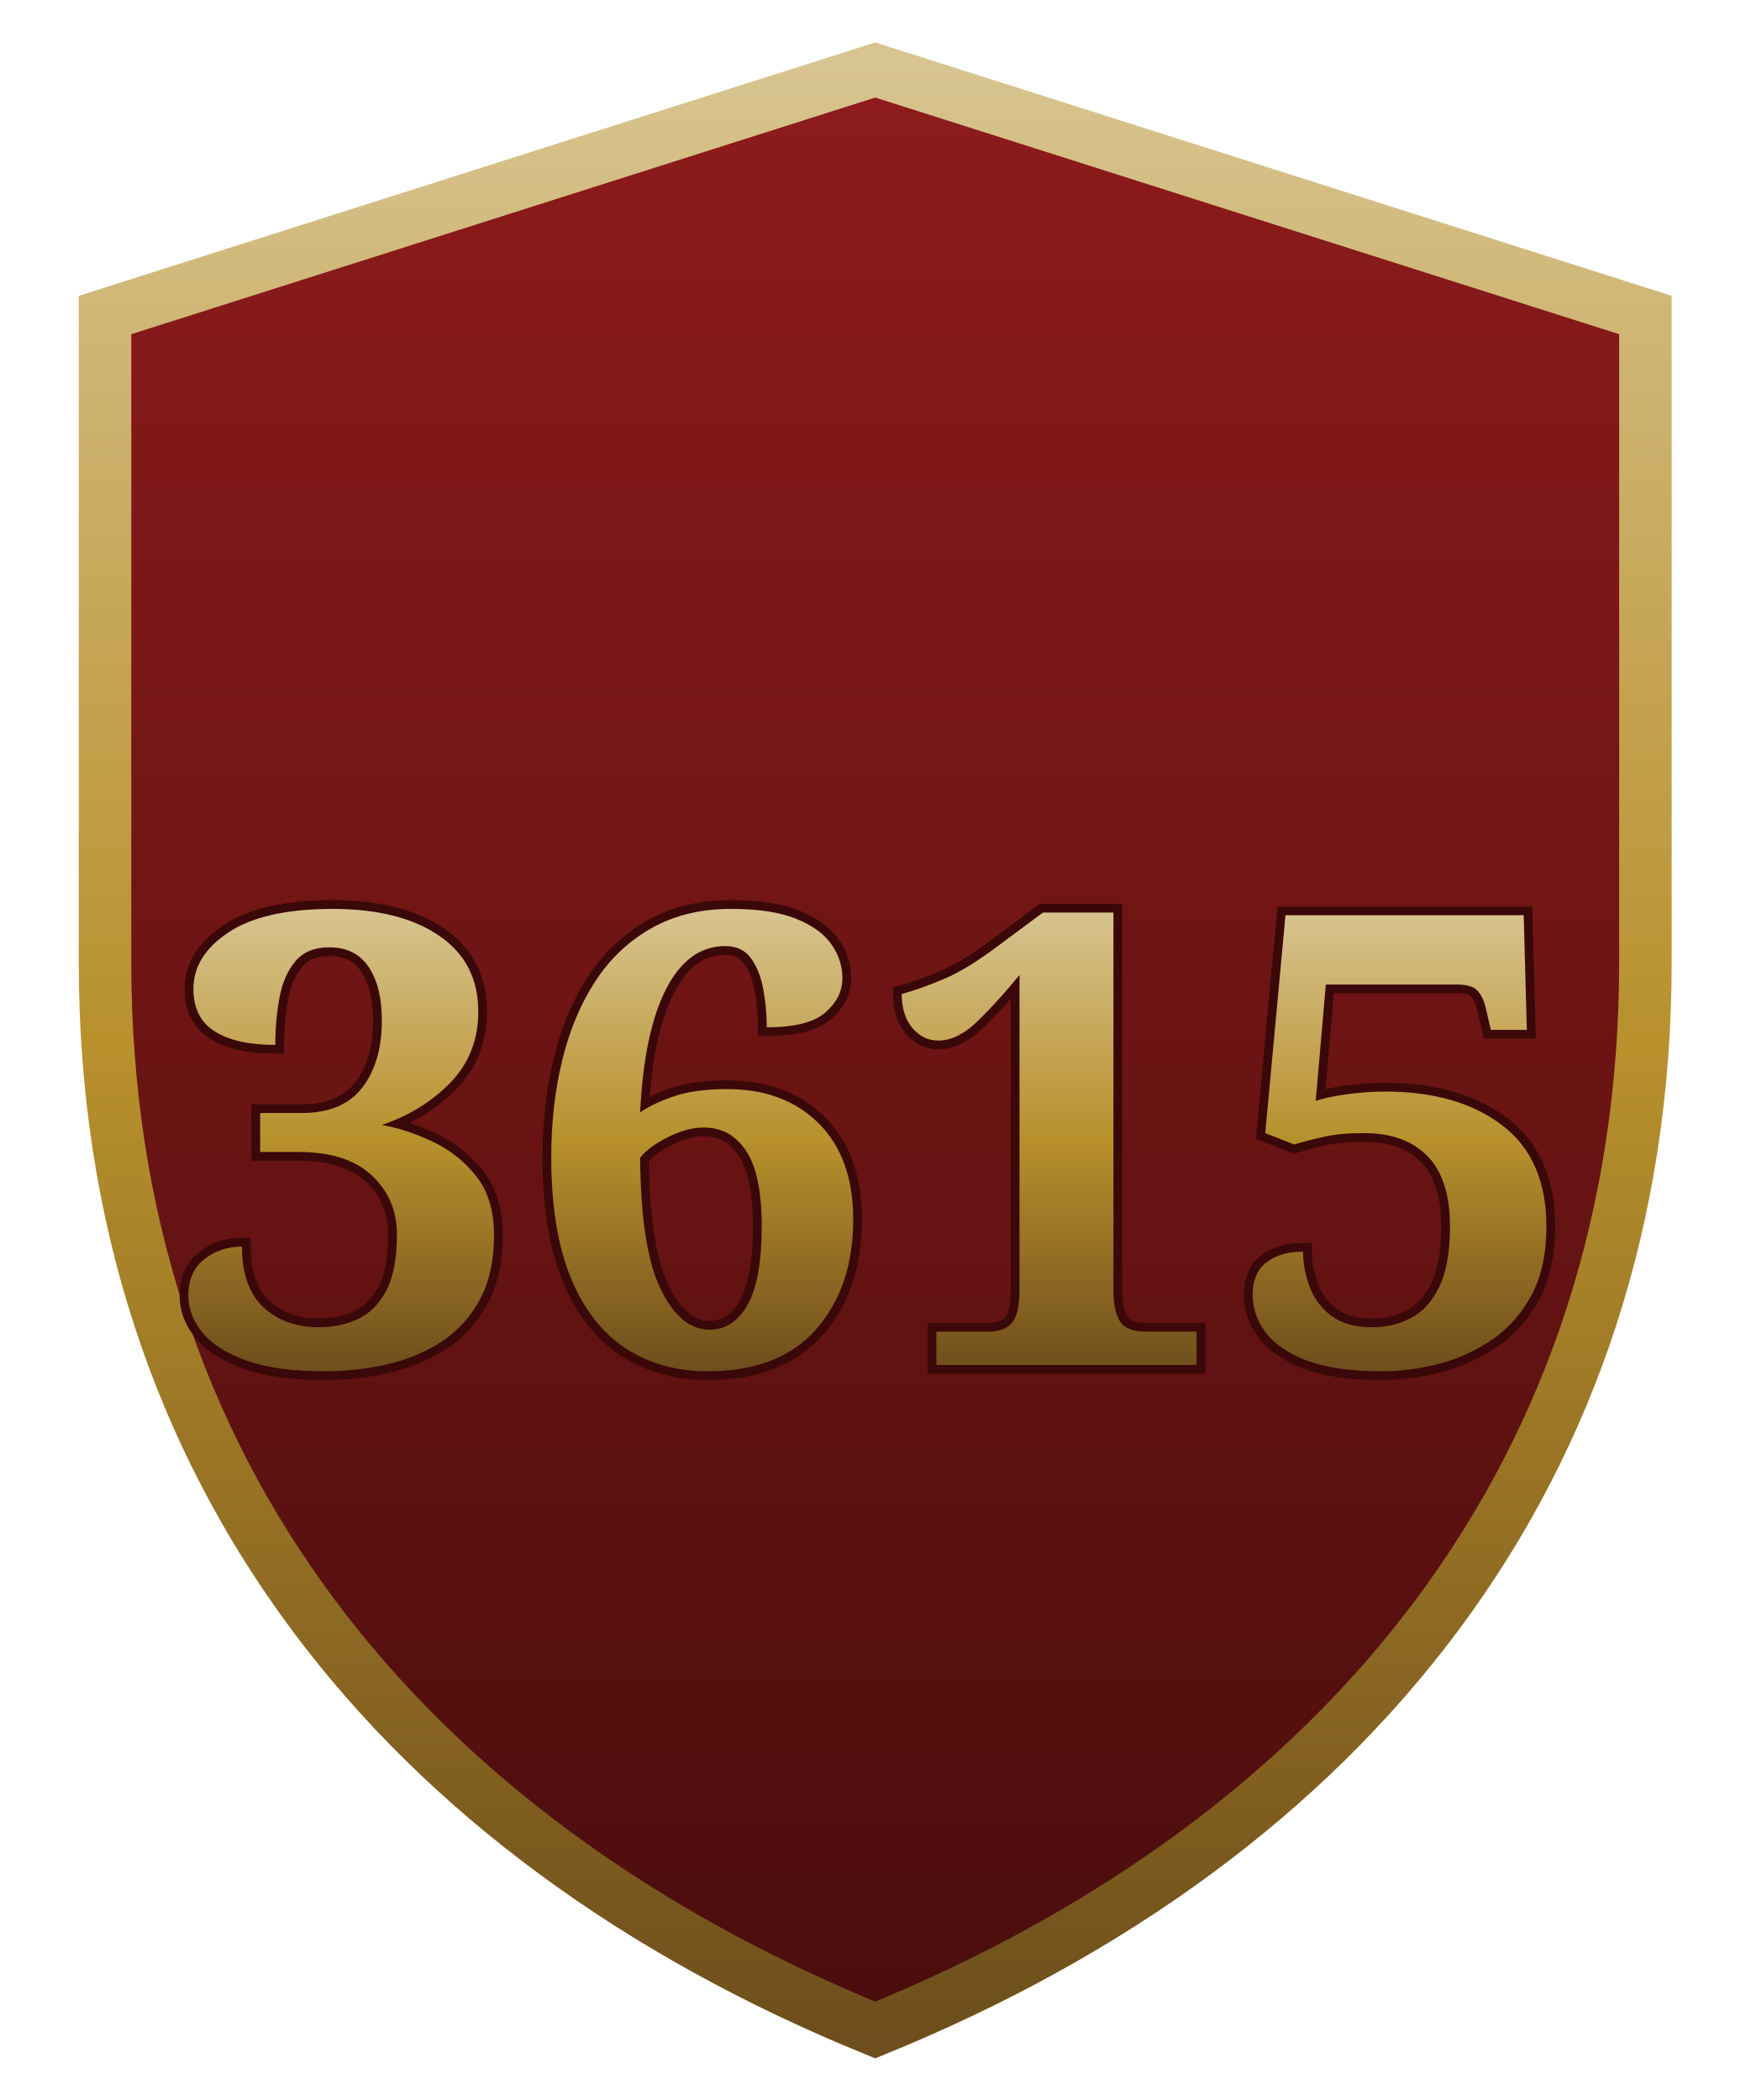
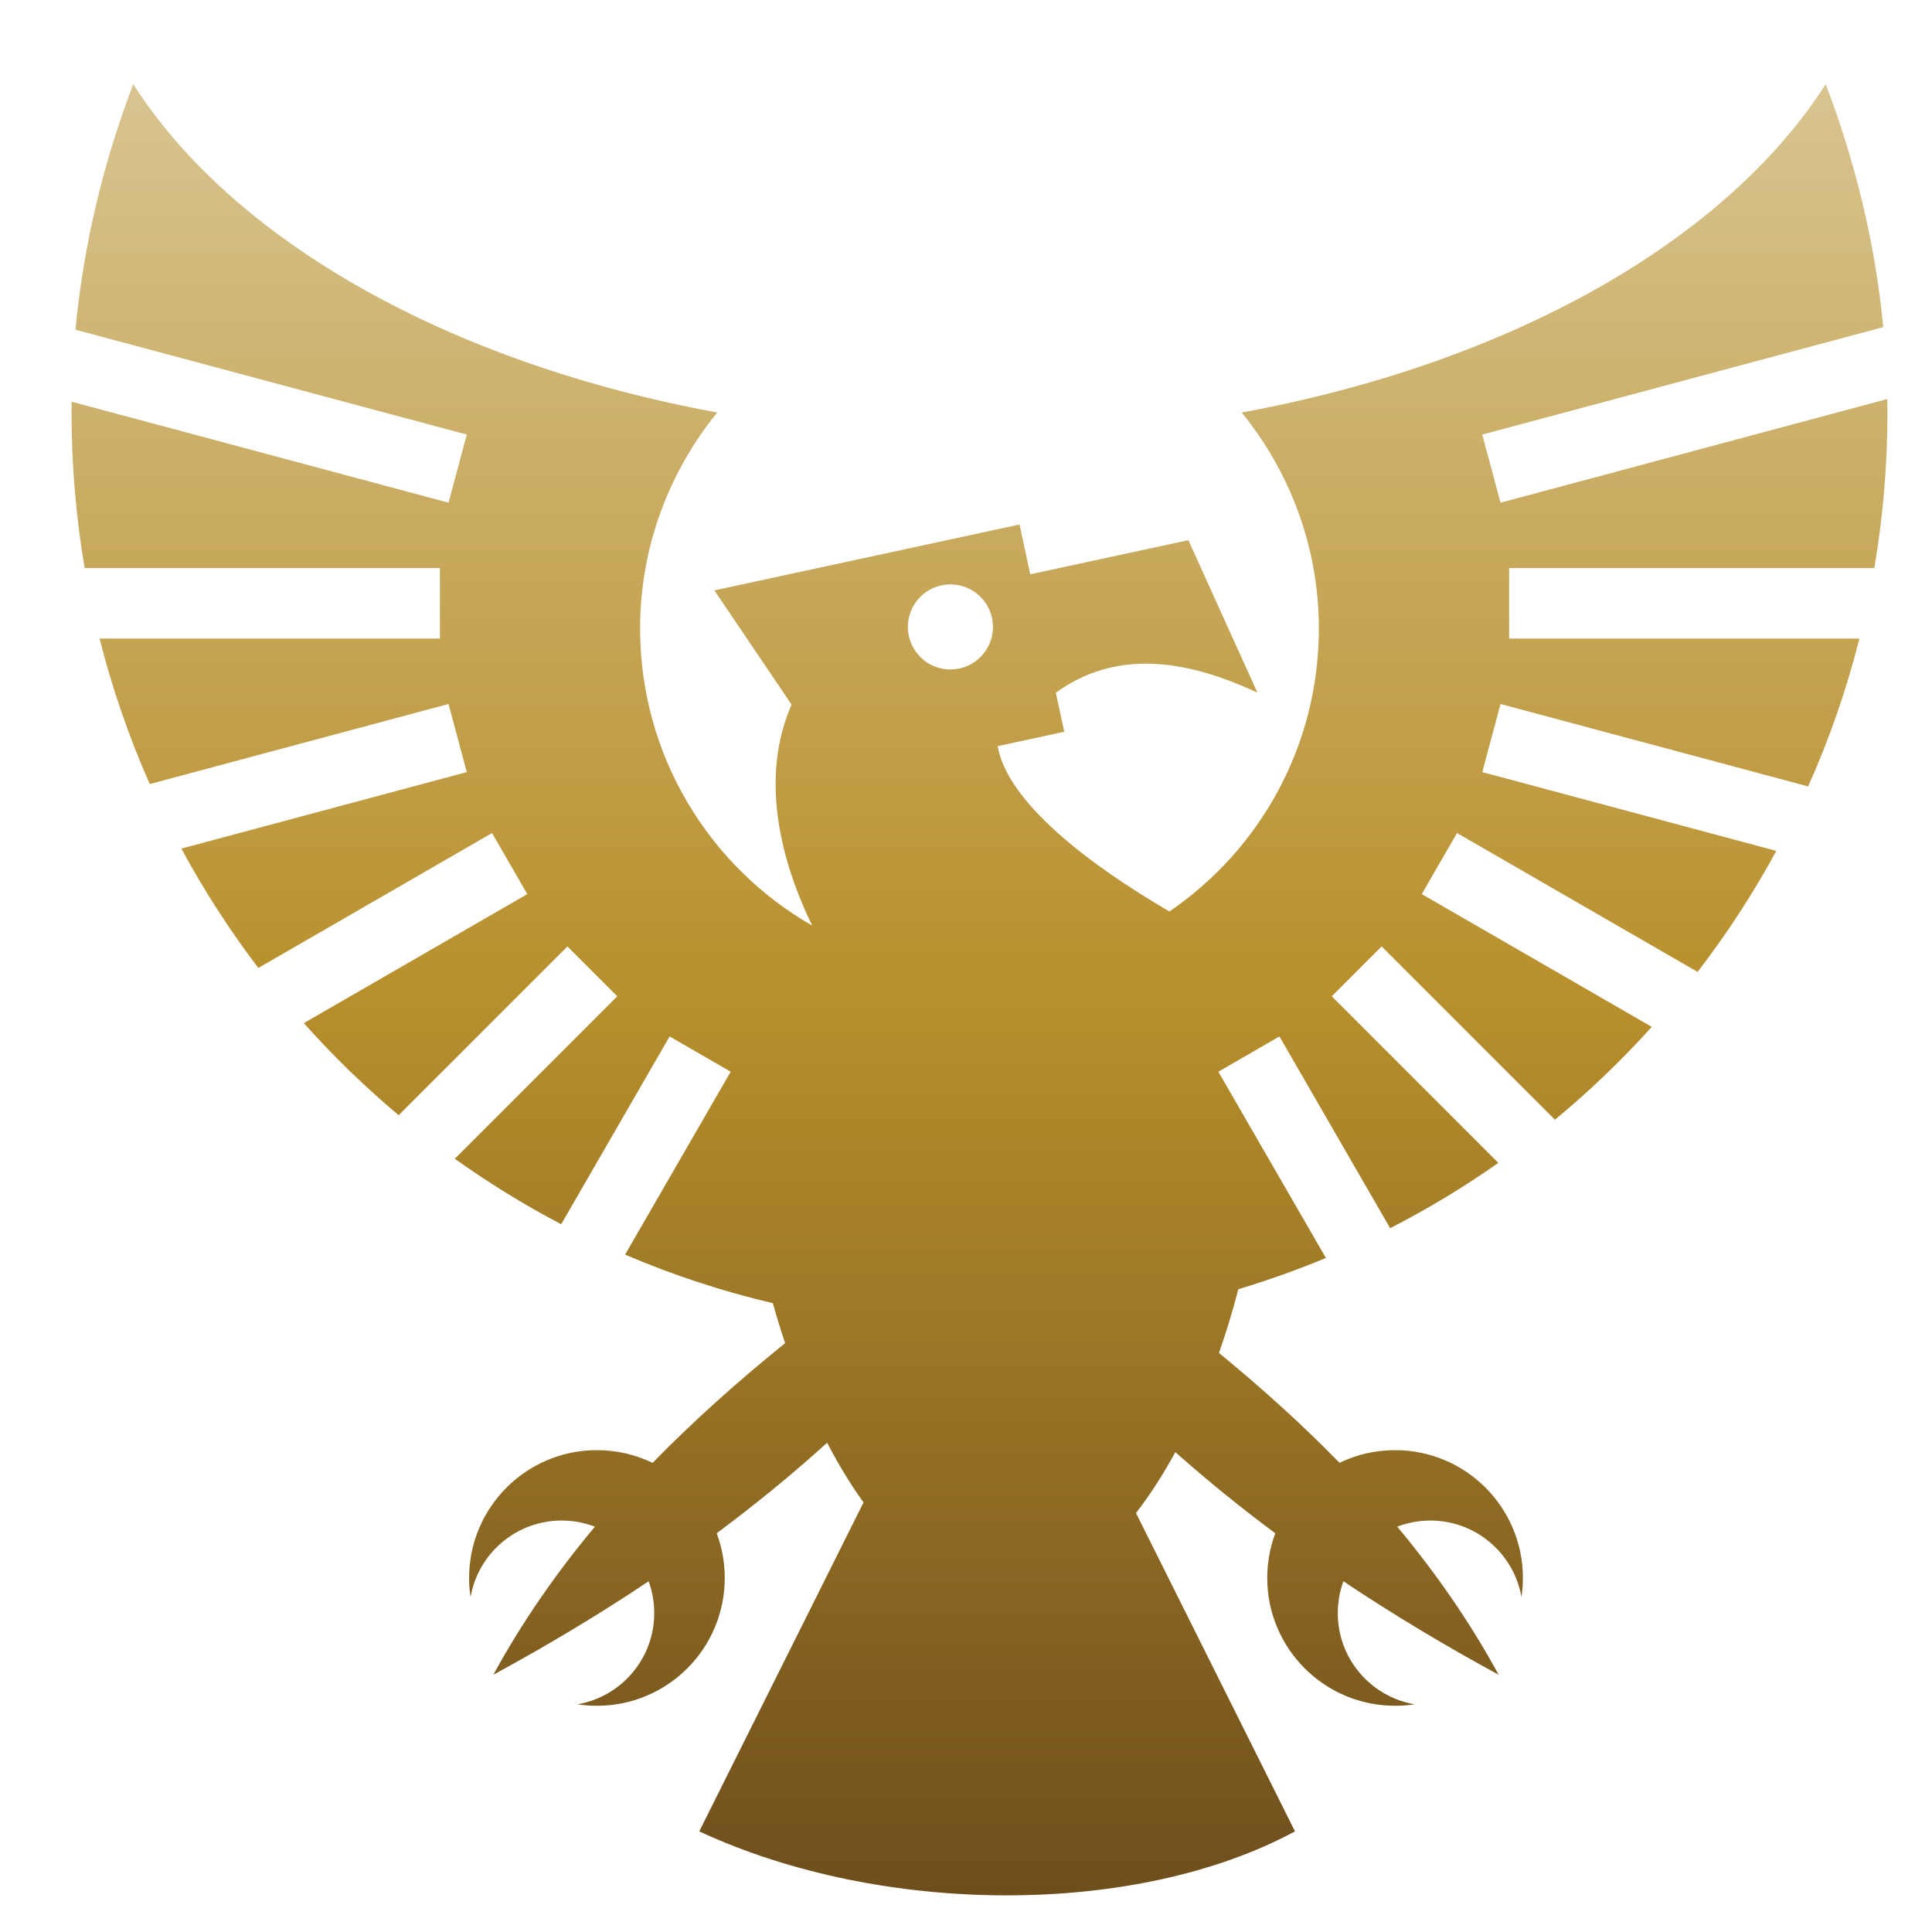
- <svg xmlns="http://www.w3.org/2000/svg" viewBox="0 0 200 240">
+ <svg xmlns="http://www.w3.org/2000/svg" viewBox="0 0 512 512">
  <defs>
    <linearGradient id="g-gold" x1="0" y1="0" x2="0" y2="1">
      <stop offset="0%" stop-color="#d8c490" />
      <stop offset="50%" stop-color="#b8902c" />
      <stop offset="100%" stop-color="#6e4e1c" />
    </linearGradient>
-     <linearGradient id="g-red" x1="0" y1="0" x2="0" y2="1">
-       <stop offset="0%" stop-color="#8e1b1b" />
-       <stop offset="100%" stop-color="#4a0d0d" />
-     </linearGradient>
  </defs>
-   <path d="M 100 8 L 188 36 L 188 110 C 188 168 154 210 100 232 C 46 210 12 168 12 110 L 12 36 Z" fill="url(#g-red)" stroke="url(#g-gold)" stroke-width="6" />
-   <text x="100" y="156" text-anchor="middle" font-family="serif" font-weight="800" font-size="72" fill="url(#g-gold)" stroke="#3a0808" stroke-width="2" style="paint-order:stroke">3615</text>
+   <path fill="url(#g-gold)" d="M35.31 22.3C27.498 42.766 22.138 64.643 20 87.378l103.705 27.79-4.838 18.052-99.873-26.763c-.012.954-.035 1.905-.035 2.86 0 14.055 1.196 27.83 3.48 41.23h94.146v18.687H26.393c3.368 13.324 7.83 26.207 13.29 38.547l79.184-21.216 4.838 18.05-75.64 20.27c5.994 11.096 12.817 21.67 20.396 31.636l61.933-35.756 9.343 16.183-59.22 34.192c7.782 8.728 16.18 16.885 25.132 24.4l44.73-44.726 13.214 13.215-43.055 43.052c8.963 6.406 18.374 12.215 28.186 17.357l28.734-49.772 16.186 9.346-27.987 48.472c12.545 5.367 25.63 9.697 39.156 12.87.99 3.566 2.08 7.103 3.25 10.593-12.36 9.993-24.163 20.49-35.12 31.728-4.458-2.16-9.46-3.373-14.75-3.373-18.707 0-33.874 15.164-33.874 33.873 0 1.715.13 3.402.377 5.05 2.02-11.514 12.06-20.265 24.153-20.265 3.103 0 6.068.582 8.8 1.633-10.103 12.102-19.193 25.08-26.906 39.23 13.897-7.544 27.684-15.755 41.15-24.764.96 2.63 1.485 5.468 1.485 8.43 0 12.122-8.796 22.184-20.352 24.168 1.685.258 3.412.393 5.168.393 18.71 0 33.873-15.168 33.873-33.875 0-4.17-.757-8.16-2.134-11.848 10.033-7.467 19.823-15.43 29.26-23.984 2.978 5.705 6.203 11.034 9.65 15.818l-43.53 87.17c48.267 22.47 115.7 22.76 157.872 0l-42.13-84.36c3.722-4.81 7.21-10.25 10.426-16.14 8.577 7.617 17.428 14.77 26.483 21.508-1.375 3.685-2.13 7.67-2.13 11.836 0 18.707 15.165 33.873 33.874 33.873 1.758 0 3.486-.132 5.172-.39-11.56-1.983-20.355-12.045-20.355-24.168 0-2.964.525-5.805 1.49-8.435 13.464 9.006 27.247 17.223 41.143 24.767-7.71-14.148-16.78-27.136-26.877-39.238 2.726-1.045 5.682-1.623 8.775-1.623 12.09 0 22.13 8.75 24.15 20.262.246-1.647.377-3.332.377-5.047 0-18.71-15.166-33.873-33.875-33.873-5.275 0-10.268 1.205-14.72 3.355-10.007-10.27-20.74-19.908-31.946-29.12 1.938-5.52 3.658-11.18 5.132-16.886 7.91-2.368 15.65-5.14 23.2-8.283l-28.497-49.356 16.186-9.346 29.34 50.816c9.98-5.11 19.555-10.9 28.672-17.308l-44.146-44.147 13.215-13.216 45.926 45.922c9.145-7.557 17.72-15.785 25.666-24.6l-60.95-35.19 9.343-16.182 63.748 36.804c7.76-10.087 14.746-20.807 20.87-32.07l-77.93-20.883 4.837-18.05 81.534 21.847c5.588-12.533 10.157-25.625 13.584-39.178h-92.836v-18.687h96.777c2.282-13.4 3.48-27.174 3.48-41.23 0-1.19-.025-2.376-.044-3.563L397.652 133.22l-4.836-18.054L499.09 86.69c-2.18-22.49-7.52-44.13-15.254-64.39h-.004C457.315 63.81 400.24 96.234 329.068 109.32c12.67 15.603 20.442 35.52 20.442 57.233 0 31.196-15.723 58.718-39.604 75-21.27-12.407-42.907-28.878-45.52-43.814l17.653-3.81-2.235-10.352c15.67-11.335 33.936-9.138 53.433-.01l-18.302-40.414-41.903 9.04-2.846-13.188V139l-80.87 17.453 20.458 30.266c-8.595 19.678-2.717 41.68 5.45 58.56-27.204-15.57-45.592-44.998-45.592-78.73 0-21.713 7.772-41.63 20.44-57.232C118.904 96.234 61.83 63.81 35.312 22.3zm216.45 132.567c5.244-.056 9.98 3.573 11.13 8.9 1.312 6.085-2.557 12.084-8.644 13.397-6.087 1.313-12.085-2.556-13.398-8.643-1.314-6.085 2.556-12.086 8.642-13.4.76-.163 1.52-.245 2.27-.253z" />
</svg>
